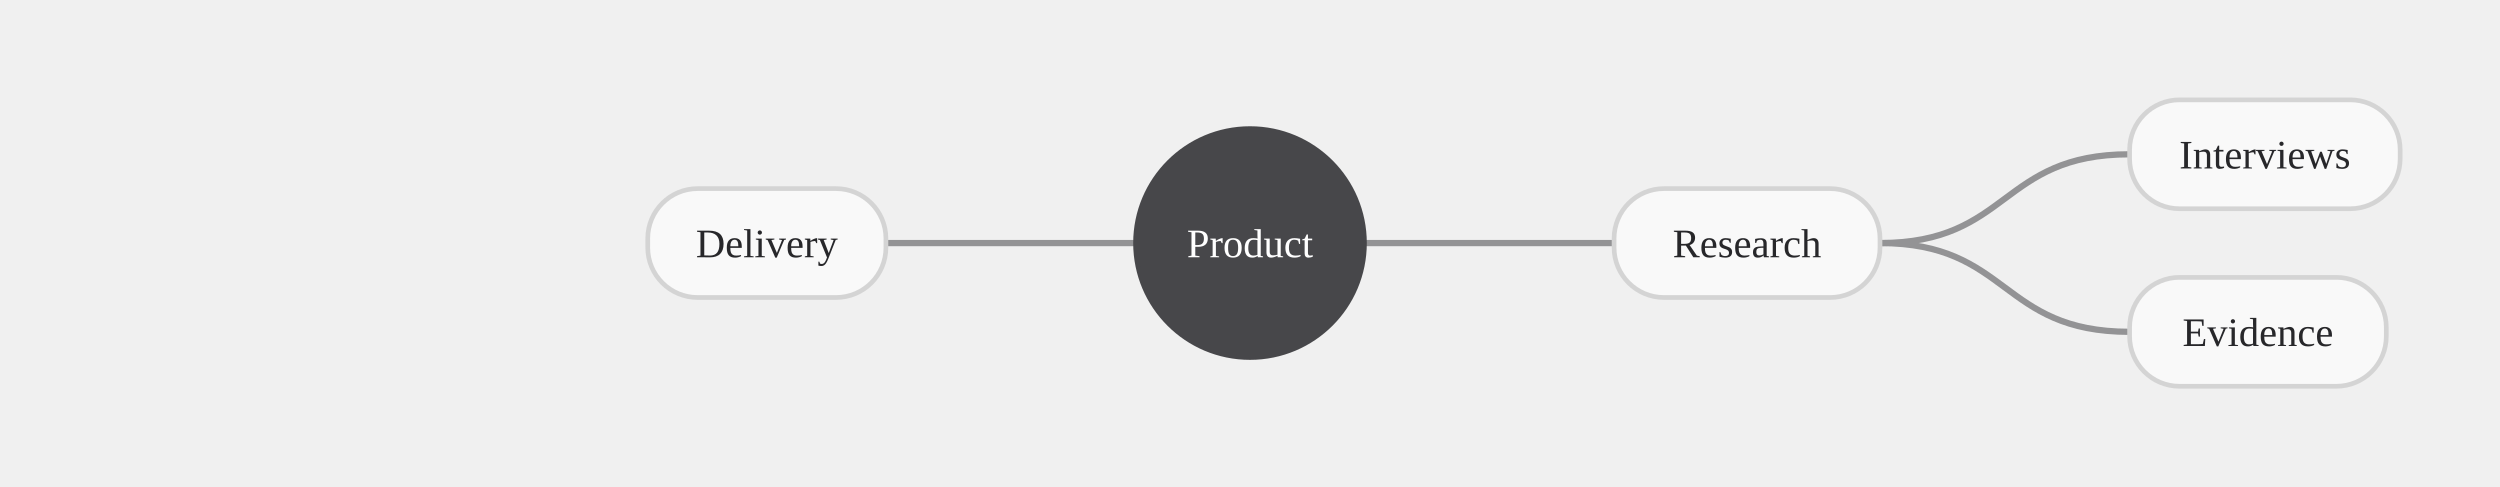
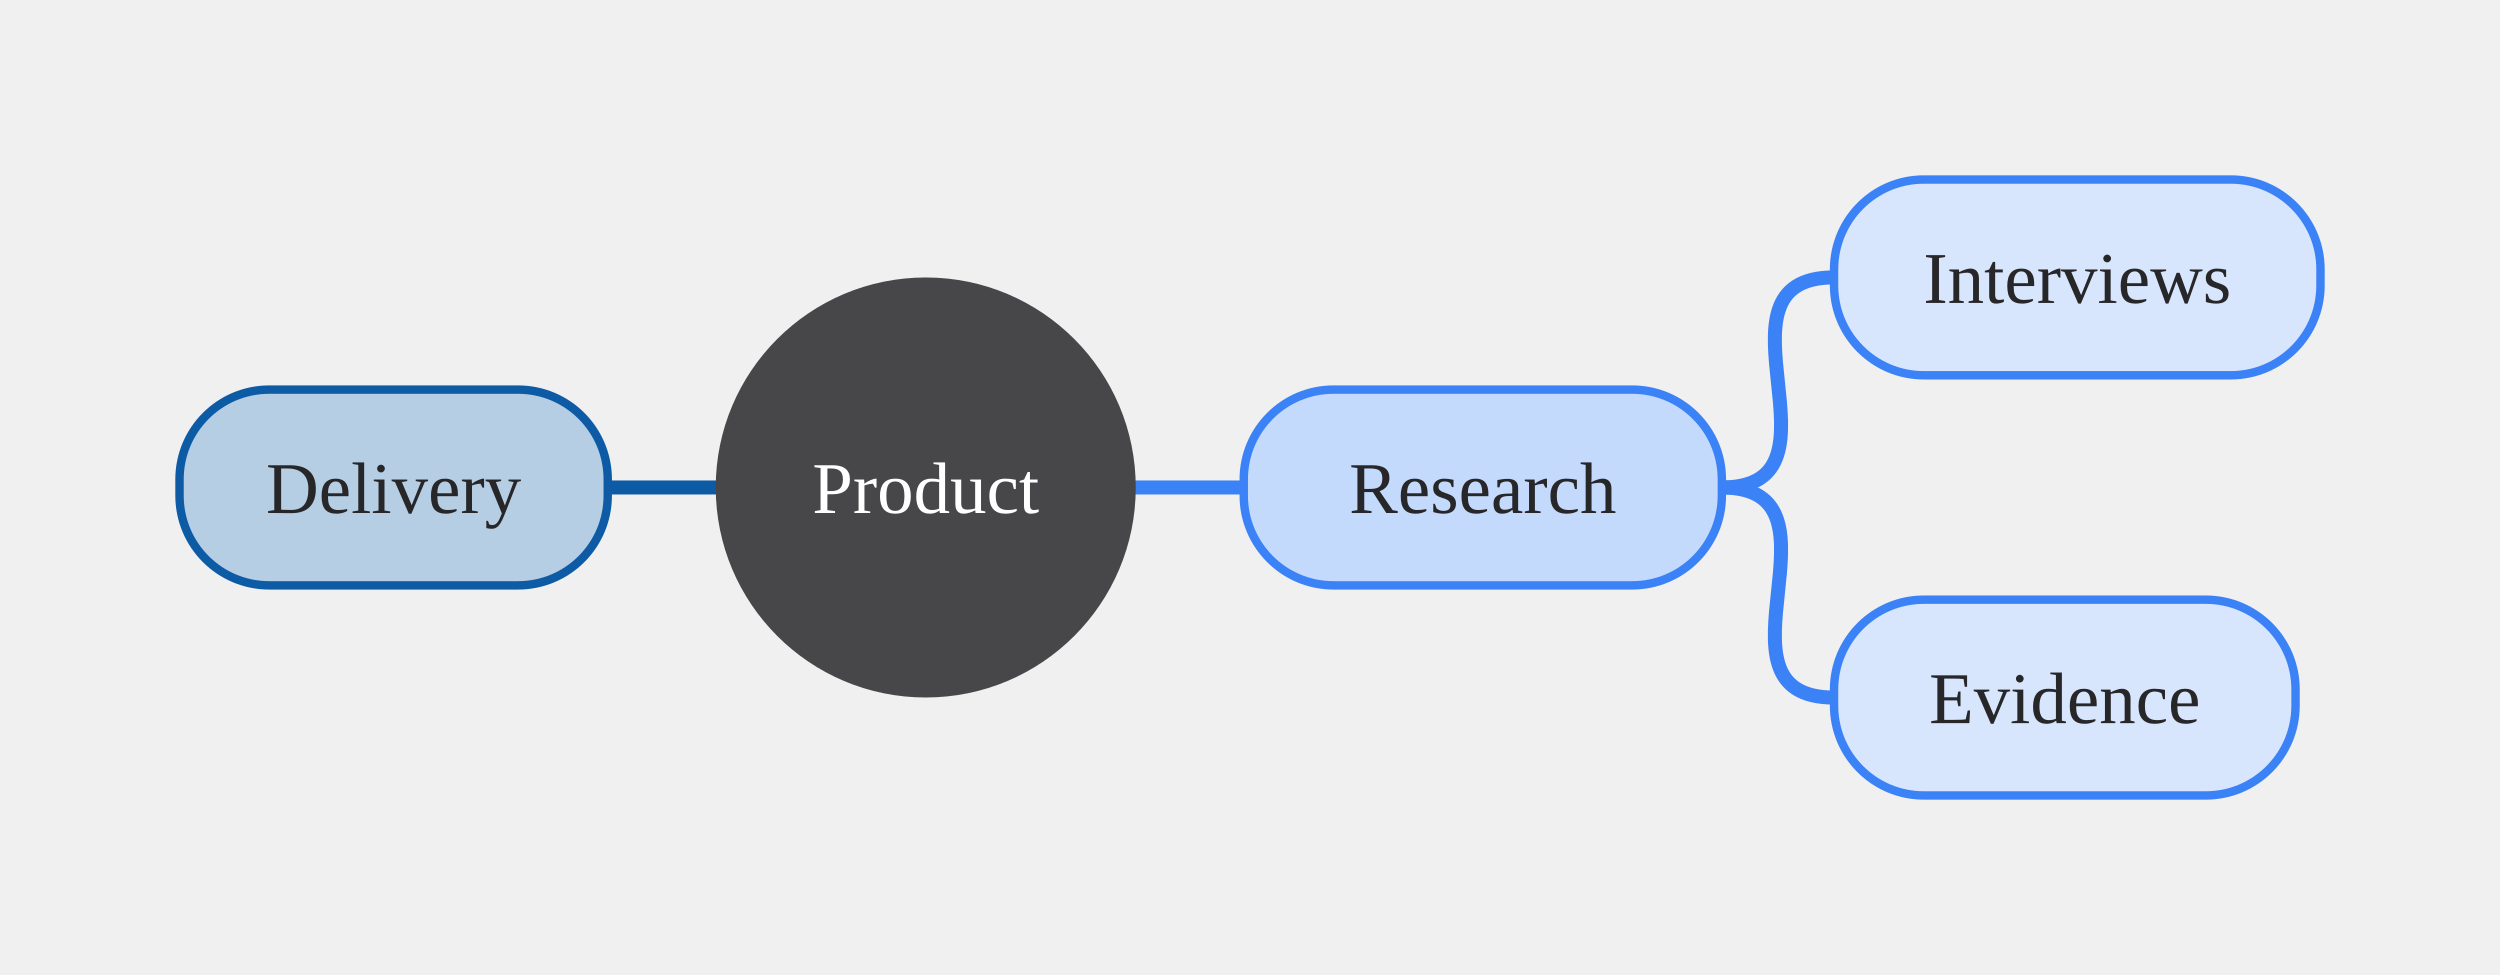
- <svg xmlns="http://www.w3.org/2000/svg" viewBox="0 0 801.258 155.8" width="801.258" height="155.8" style="--bg:#FFFFFF;--fg:#27272A;--font:Inter;background:#FFFFFF" role="img" aria-roledescription="mindmap" aria-labelledby="char-mindmap-mindmap-title">
+ <svg xmlns="http://www.w3.org/2000/svg" viewBox="0 0 445.654 173.8" width="445.654" height="173.8" style="--bg:#FFFFFF;--fg:#27272A;--font:Inter;background:#FFFFFF" role="img" aria-roledescription="mindmap" aria-labelledby="char-mindmap-mindmap-title">
  <style>
  text { font-family: var(--font, 'Inter'), system-ui, sans-serif; }
  svg {
    /* Derived from --bg and --fg (overridable via --line, --accent, etc.) */
    --_text:          #27272A;
    --_text-sec:      #575759;
    --_text-muted:    #707072;
    --_text-faint:    #8a8a8c;
    --_line:          #939395;
    --_arrow:         #47474a;
    --_node-fill:     #f9f9f9;
    --_node-stroke:   #d4d4d4;
    --_group-fill:    #FFFFFF;
    --_group-hdr:     #f4f4f4;
    --_inner-stroke:  #e5e5e5;
    --_key-badge:     #e9e9ea;
  }
</style>
-   <path class="mindmap-edge" data-from="root" data-to="Research" d="M 437.316 77.9 C 478.916 77.9 475.716 77.9 517.316 77.9" fill="none" stroke="#939395" stroke-width="2" stroke-linecap="round" data-id="root-&gt;Research" data-role="edge" role="graphics-symbol" aria-roledescription="relation" aria-label="root to Research" />
-   <path class="mindmap-edge" data-from="Research" data-to="Interviews" d="M 602.546 77.9 C 644.146 77.9 640.946 49.45 682.546 49.45" fill="none" stroke="#939395" stroke-width="2" stroke-linecap="round" data-id="Research-&gt;Interviews" data-role="edge" role="graphics-symbol" aria-roledescription="relation" aria-label="Research to Interviews" />
-   <path class="mindmap-edge" data-from="Research" data-to="Evidence" d="M 602.546 77.9 C 644.146 77.9 640.946 106.35 682.546 106.35" fill="none" stroke="#939395" stroke-width="2" stroke-linecap="round" data-id="Research-&gt;Evidence" data-role="edge" role="graphics-symbol" aria-roledescription="relation" aria-label="Research to Evidence" />
-   <path class="mindmap-edge" data-from="root" data-to="Delivery" d="M 363.942 77.9 C 322.342 77.9 325.542 77.9 283.942 77.9" fill="none" stroke="#939395" stroke-width="2" stroke-linecap="round" data-id="root-&gt;Delivery" data-role="edge" role="graphics-symbol" aria-roledescription="relation" aria-label="root to Delivery" />
+   <path class="mindmap-edge" data-from="root" data-to="Research" data-branch-index="0" d="M 201.712 86.9 C 225.712 86.9 197.712 86.9 221.712 86.9" fill="none" stroke="#3b82f6" stroke-width="2.5" stroke-linecap="round" data-id="root-&gt;Research" data-role="edge" role="graphics-symbol" aria-roledescription="relation" aria-label="root to Research" />
+   <path class="mindmap-edge" data-from="Research" data-to="Interviews" data-branch-index="0" d="M 306.942 86.9 C 330.942 86.9 302.942 49.45 326.942 49.45" fill="none" stroke="#3b82f6" stroke-width="2.5" stroke-linecap="round" data-id="Research-&gt;Interviews" data-role="edge" role="graphics-symbol" aria-roledescription="relation" aria-label="Research to Interviews" />
+   <path class="mindmap-edge" data-from="Research" data-to="Evidence" data-branch-index="0" d="M 306.942 86.9 C 330.942 86.9 302.942 124.35 326.942 124.35" fill="none" stroke="#3b82f6" stroke-width="2.5" stroke-linecap="round" data-id="Research-&gt;Evidence" data-role="edge" role="graphics-symbol" aria-roledescription="relation" aria-label="Research to Evidence" />
+   <path class="mindmap-edge" data-from="root" data-to="Delivery" data-branch-index="1" d="M 128.338 86.9 C 104.338 86.9 132.338 86.9 108.338 86.9" fill="none" stroke="#0d5ba5" stroke-width="2.5" stroke-linecap="round" data-id="root-&gt;Delivery" data-role="edge" role="graphics-symbol" aria-roledescription="relation" aria-label="root to Delivery" />
  <g class="mindmap-node depth-0" data-id="root" data-label="Product" data-role="node">
-     <circle cx="400.629" cy="77.9" r="36.687" fill="#47474a" stroke="#47474a" stroke-width="1.5" />
-     <text x="400.629" y="77.9" text-anchor="middle" font-size="13" font-weight="500" fill="#FFFFFF" dy="4.55">Product</text>
+     <circle cx="165.025" cy="86.9" r="36.687" fill="#47474a" stroke="#47474a" stroke-width="1.5" />
+     <text x="165.025" y="86.9" text-anchor="middle" font-size="13" font-weight="500" fill="#FFFFFF" dy="4.55">Product</text>
  </g>
-   <g class="mindmap-node depth-1" data-id="Research" data-label="Research" data-parent-id="root" data-role="node">
-     <rect x="517.316" y="60.45" width="85.23" height="34.9" rx="16" ry="16" fill="#f9f9f9" stroke="#d4d4d4" stroke-width="1.5" />
-     <text x="559.931" y="77.9" text-anchor="middle" font-size="13" font-weight="500" fill="#27272A" dy="4.55">Research</text>
+   <g class="mindmap-node depth-1" data-id="Research" data-label="Research" data-branch-index="0" data-parent-id="root" data-role="node">
+     <rect x="221.712" y="69.45" width="85.23" height="34.9" rx="16" ry="16" fill="#c4dafc" stroke="#3b82f6" stroke-width="1.5" />
+     <text x="264.327" y="86.9" text-anchor="middle" font-size="13" font-weight="500" fill="#27272A" dy="4.55">Research</text>
  </g>
-   <g class="mindmap-node depth-2" data-id="Interviews" data-label="Interviews" data-parent-id="Research" data-role="node">
-     <rect x="682.546" y="32" width="86.712" height="34.9" rx="16" ry="16" fill="#f9f9f9" stroke="#d4d4d4" stroke-width="1.5" />
-     <text x="725.902" y="49.45" text-anchor="middle" font-size="13" font-weight="500" fill="#27272A" dy="4.55">Interviews</text>
+   <g class="mindmap-node depth-2" data-id="Interviews" data-label="Interviews" data-branch-index="0" data-parent-id="Research" data-role="node">
+     <rect x="326.942" y="32" width="86.712" height="34.9" rx="16" ry="16" fill="#d8e6fd" stroke="#3b82f6" stroke-width="1.5" />
+     <text x="370.298" y="49.45" text-anchor="middle" font-size="13" font-weight="500" fill="#27272A" dy="4.55">Interviews</text>
  </g>
-   <g class="mindmap-node depth-2" data-id="Evidence" data-label="Evidence" data-parent-id="Research" data-role="node">
-     <rect x="682.546" y="88.9" width="82.266" height="34.9" rx="16" ry="16" fill="#f9f9f9" stroke="#d4d4d4" stroke-width="1.5" />
-     <text x="723.679" y="106.35" text-anchor="middle" font-size="13" font-weight="500" fill="#27272A" dy="4.55">Evidence</text>
+   <g class="mindmap-node depth-2" data-id="Evidence" data-label="Evidence" data-branch-index="0" data-parent-id="Research" data-role="node">
+     <rect x="326.942" y="106.9" width="82.266" height="34.9" rx="16" ry="16" fill="#d8e6fd" stroke="#3b82f6" stroke-width="1.5" />
+     <text x="368.075" y="124.35" text-anchor="middle" font-size="13" font-weight="500" fill="#27272A" dy="4.55">Evidence</text>
  </g>
-   <g class="mindmap-node depth-1" data-id="Delivery" data-label="Delivery" data-parent-id="root" data-role="node">
-     <rect x="207.604" y="60.45" width="76.338" height="34.9" rx="16" ry="16" fill="#f9f9f9" stroke="#d4d4d4" stroke-width="1.5" />
-     <text x="245.773" y="77.9" text-anchor="middle" font-size="13" font-weight="500" fill="#27272A" dy="4.55">Delivery</text>
+   <g class="mindmap-node depth-1" data-id="Delivery" data-label="Delivery" data-branch-index="1" data-parent-id="root" data-role="node">
+     <rect x="32" y="69.45" width="76.338" height="34.9" rx="16" ry="16" fill="#b6cee4" stroke="#0d5ba5" stroke-width="1.5" />
+     <text x="70.169" y="86.9" text-anchor="middle" font-size="13" font-weight="500" fill="#27272A" dy="4.55">Delivery</text>
  </g>
</svg>
